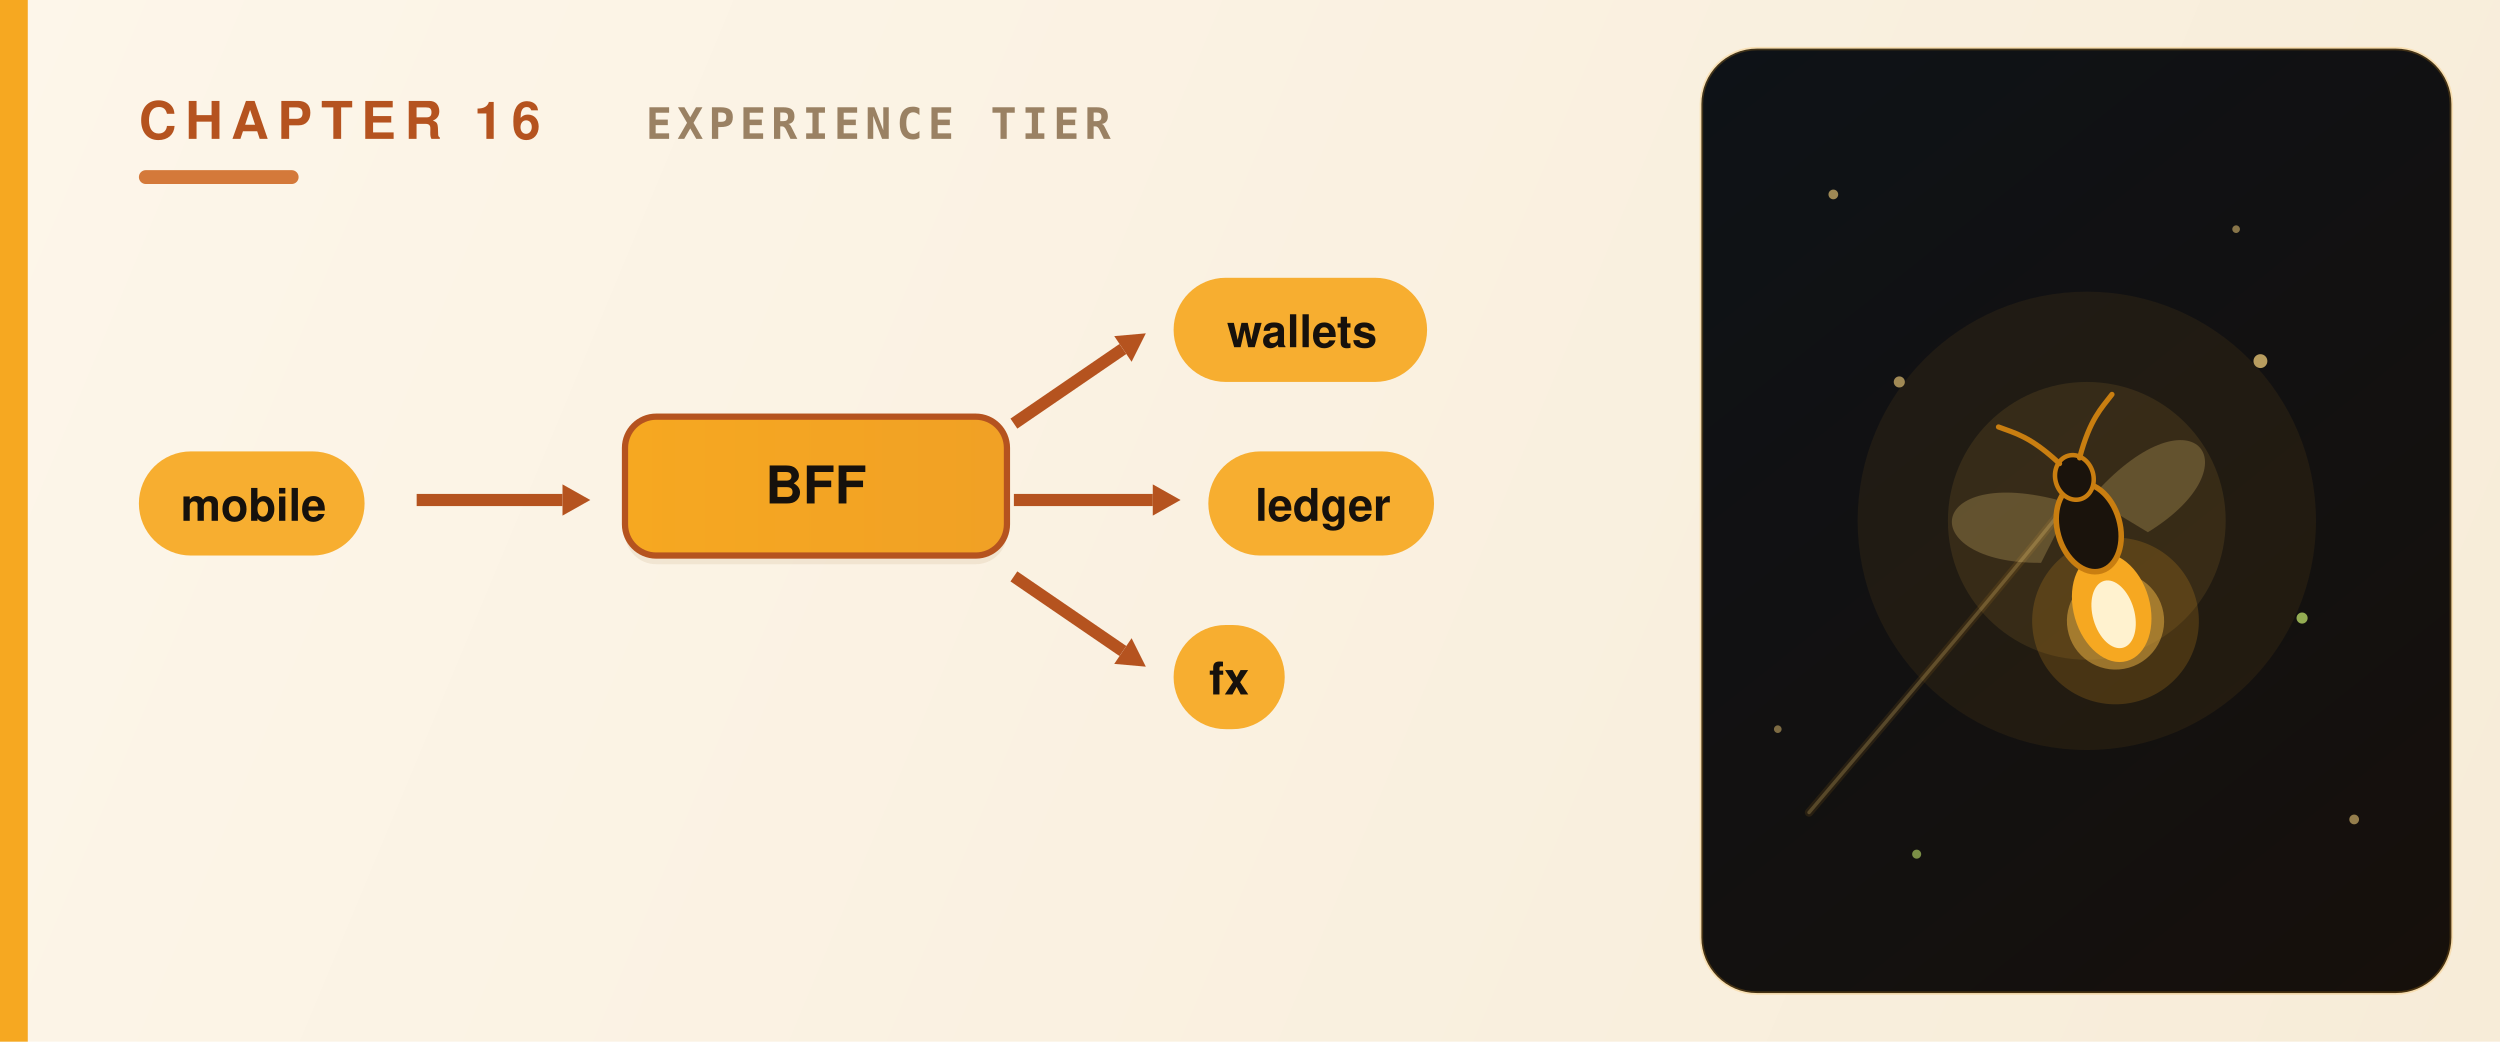
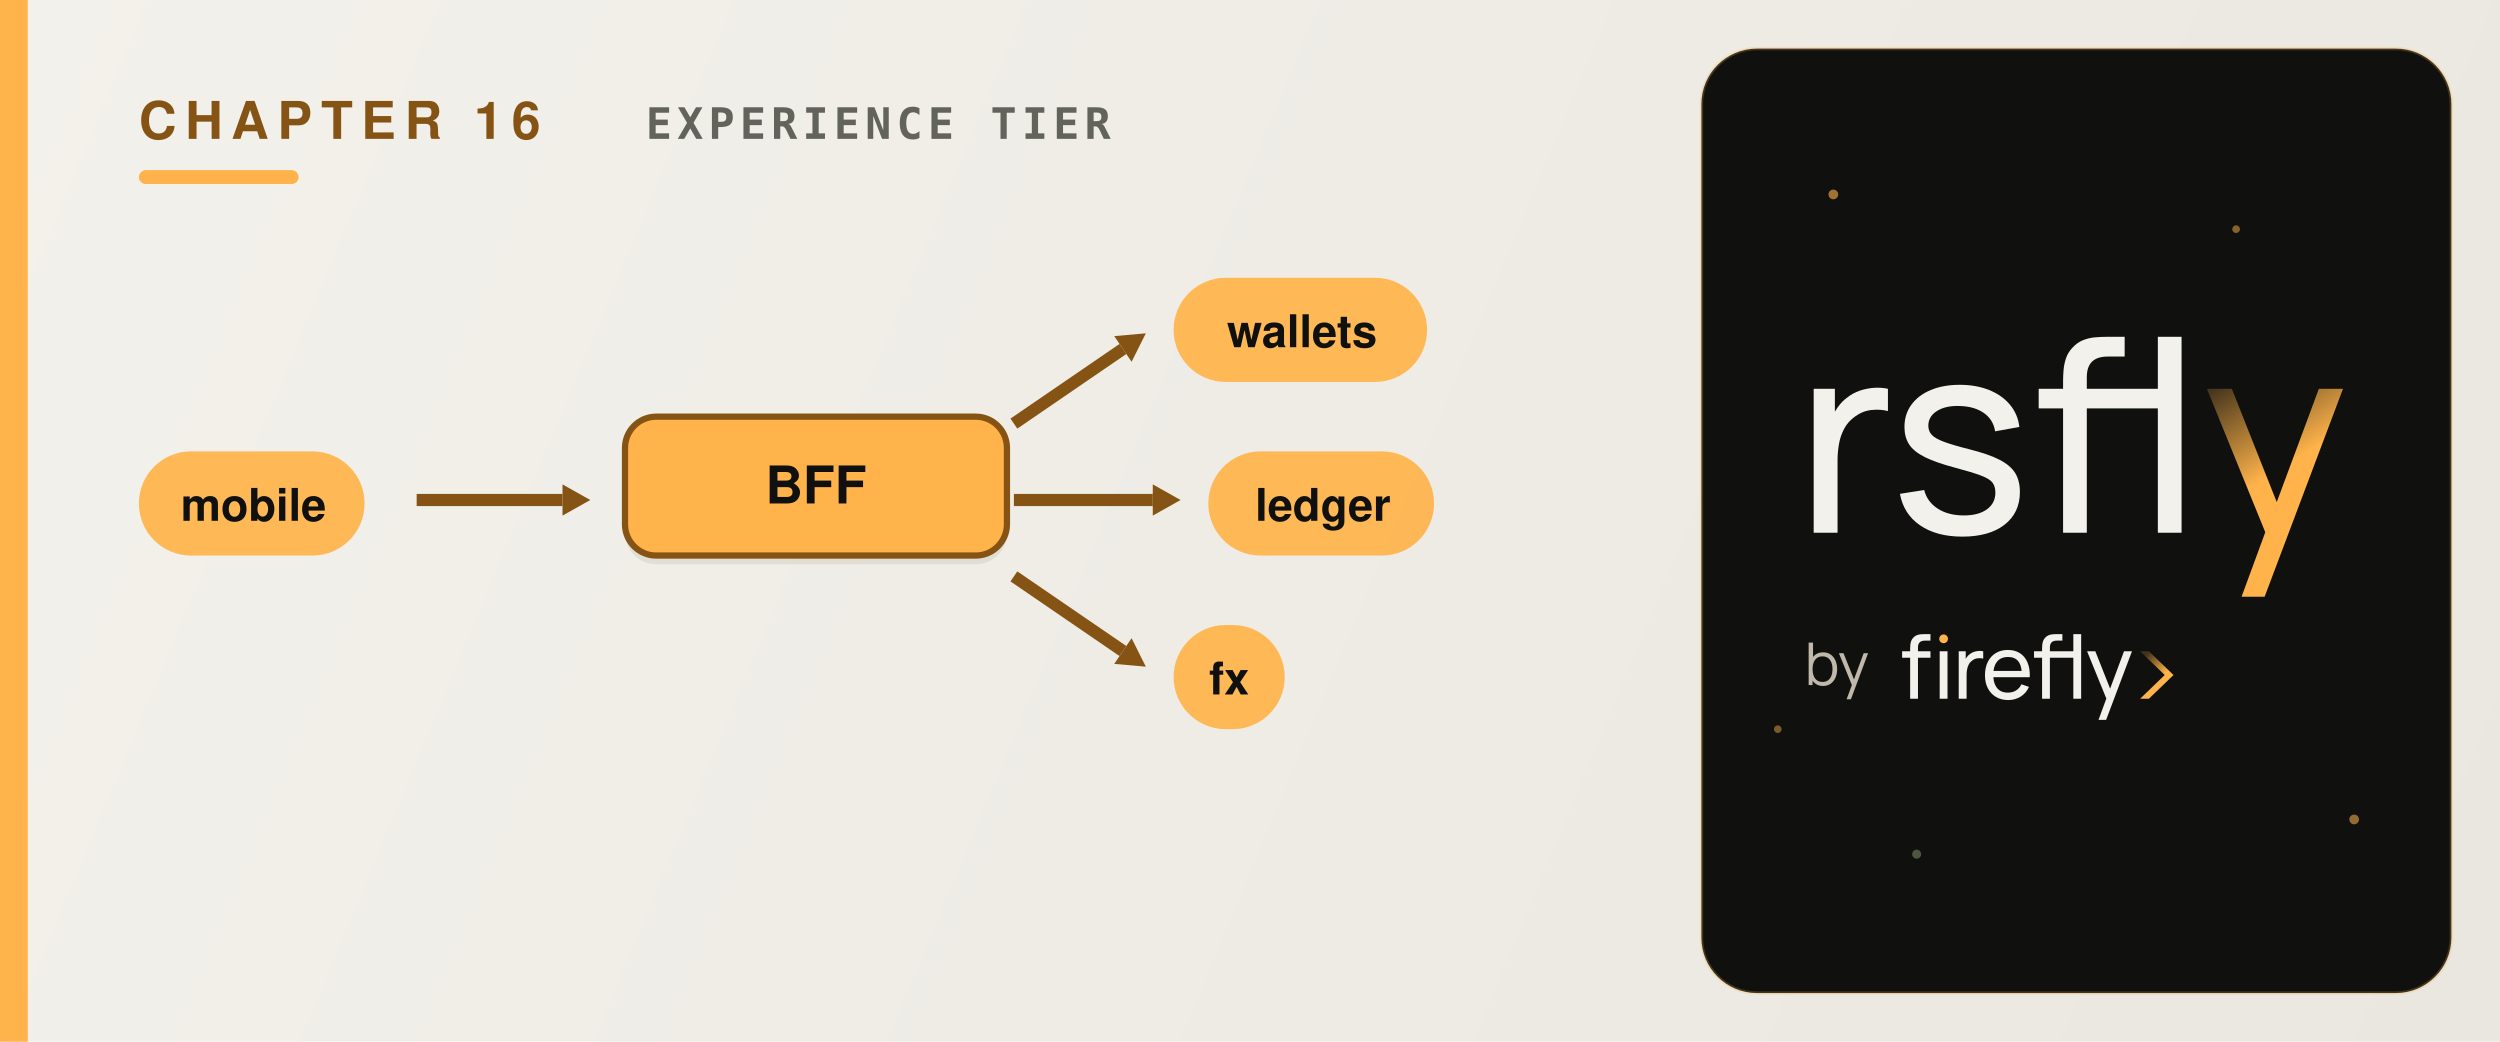
<svg xmlns="http://www.w3.org/2000/svg" viewBox="0 0 720 300" role="img" aria-label="The experience tier — composing a BFF" font-family="Avenir Next,Avenir,Helvetica Neue,Helvetica,Arial,sans-serif">
  <defs>
    <linearGradient id="fld" x1="0" y1="0" x2="720" y2="300" gradientUnits="userSpaceOnUse">
-       <stop offset="0" stop-color="#fdf6ea" />
-       <stop offset="1" stop-color="#f7ecd8" />
+       <stop offset="0" stop-color="#f3f1eb" />
+       <stop offset="1" stop-color="#e9e7df" />
    </linearGradient>
    <linearGradient id="pnl" x1="490" y1="14" x2="706" y2="286" gradientUnits="userSpaceOnUse">
-       <stop offset="0" stop-color="#0e1217" />
-       <stop offset="1" stop-color="#16100b" />
+       <stop offset="0" stop-color="#10110f" />
+       <stop offset="1" stop-color="#10110f" />
    </linearGradient>
    <linearGradient id="grh" x1="0" y1="0" x2="720" y2="0" gradientUnits="userSpaceOnUse">
-       <stop offset="0" stop-color="#f6a821" />
-       <stop offset="1" stop-color="#d4793a" />
+       <stop offset="0" stop-color="#ffb34a" />
+       <stop offset="1" stop-color="#ffb34a" />
    </linearGradient>
  </defs>
  <rect width="720" height="300" fill="url(#fld)" />
  <rect x="0" y="0" width="8" height="300" fill="url(#grh)" />
  <rect x="490" y="14" width="216" height="272" rx="16" fill="url(#pnl)" />
-   <rect x="490" y="14" width="216" height="272" rx="16" fill="none" stroke="#f6a821" stroke-width="1" opacity="0.22" />
-   <g fill="#ffd980">
+   <rect x="490" y="14" width="216" height="272" rx="16" fill="none" stroke="#ffb34a" stroke-width="1" opacity="0.22" />
+   <g fill="#ffb34a">
    <circle cx="528" cy="56" r="1.4" opacity="0.6" />
    <circle cx="678" cy="236" r="1.4" opacity="0.55" />
    <circle cx="644" cy="66" r="1.1" opacity="0.5" />
    <circle cx="512" cy="210" r="1.1" opacity="0.45" />
  </g>
-   <circle cx="552" cy="246" r="1.3" fill="#bfe26a" opacity="0.6" />
-   <text x="40" y="40" fill="#b5531f" font-size="15" font-weight="800" letter-spacing="2.5">CHAPTER 16</text>
-   <text x="186" y="40" fill="#9a8163" font-size="12.5" font-weight="600" letter-spacing="1.5" font-family="SF Mono,JetBrains Mono,Menlo,Consolas,monospace">EXPERIENCE TIER</text>
-   <rect x="40" y="49" width="46" height="4" rx="2" fill="#d4793a" />
+   <circle cx="552" cy="246" r="1.3" fill="#7a8460" opacity="0.6" />
+   <text x="40" y="40" fill="#855414" font-size="15" font-weight="800" letter-spacing="2.5">CHAPTER 16</text>
+   <text x="186" y="40" fill="#62645b" font-size="12.5" font-weight="600" letter-spacing="1.5" font-family="SF Mono,JetBrains Mono,Menlo,Consolas,monospace">EXPERIENCE TIER</text>
+   <rect x="40" y="49" width="46" height="4" rx="2" fill="#ffb34a" />
  <g transform="translate(40,130)">
-     <rect x="0" y="0" width="65" height="30" rx="15" fill="#f6a821" opacity="0.92" />
-     <text x="33" y="20" text-anchor="middle" fill="#16110c" font-size="13" font-weight="700">mobile</text>
+     <rect x="0" y="0" width="65" height="30" rx="15" fill="#ffb34a" opacity="0.92" />
+     <text x="33" y="20" text-anchor="middle" fill="#10110f" font-size="13" font-weight="700">mobile</text>
  </g>
-   <line x1="120" y1="144" x2="162.0" y2="144.0" stroke="#b5531f" stroke-width="3.5" />
-   <polygon points="170.0,144.0 162.0,148.5 162.0,139.5" fill="#b5531f" />
+   <line x1="120" y1="144" x2="162.0" y2="144.0" stroke="#855414" stroke-width="3.5" />
+   <polygon points="170.0,144.0 162.0,148.5 162.0,139.5" fill="#855414" />
  <g transform="translate(180,120)">
-     <rect x="0" y="2.5" width="110" height="40" rx="9" fill="#d9c4a3" opacity="0.30" />
-     <rect x="0" y="0" width="110" height="40" rx="9" fill="url(#grh)" stroke="#b5531f" stroke-width="1.8" />
-     <text x="55.0" y="25" text-anchor="middle" fill="#16110c" font-size="15" font-weight="700">BFF</text>
+     <rect x="0" y="2.5" width="110" height="40" rx="9" fill="#bfb8ab" opacity="0.30" />
+     <rect x="0" y="0" width="110" height="40" rx="9" fill="url(#grh)" stroke="#855414" stroke-width="1.8" />
+     <text x="55.0" y="25" text-anchor="middle" fill="#10110f" font-size="15" font-weight="700">BFF</text>
  </g>
-   <line x1="292" y1="122" x2="323.4" y2="100.5" stroke="#b5531f" stroke-width="3.5" />
-   <polygon points="330.0,96.0 325.9,104.2 320.9,96.8" fill="#b5531f" />
-   <line x1="292" y1="144" x2="332.0" y2="144.0" stroke="#b5531f" stroke-width="3.5" />
-   <polygon points="340.0,144.0 332.0,148.5 332.0,139.5" fill="#b5531f" />
-   <line x1="292" y1="166" x2="323.4" y2="187.5" stroke="#b5531f" stroke-width="3.5" />
-   <polygon points="330.0,192.0 320.9,191.2 325.9,183.8" fill="#b5531f" />
+   <line x1="292" y1="122" x2="323.4" y2="100.5" stroke="#855414" stroke-width="3.5" />
+   <polygon points="330.0,96.0 325.9,104.2 320.9,96.8" fill="#855414" />
+   <line x1="292" y1="144" x2="332.0" y2="144.0" stroke="#855414" stroke-width="3.5" />
+   <polygon points="340.0,144.0 332.0,148.5 332.0,139.5" fill="#855414" />
+   <line x1="292" y1="166" x2="323.4" y2="187.5" stroke="#855414" stroke-width="3.5" />
+   <polygon points="330.0,192.0 320.9,191.2 325.9,183.8" fill="#855414" />
  <g transform="translate(338,80)">
-     <rect x="0" y="0" width="73" height="30" rx="15" fill="#f6a821" opacity="0.92" />
-     <text x="37" y="20" text-anchor="middle" fill="#16110c" font-size="13" font-weight="700">wallets</text>
+     <rect x="0" y="0" width="73" height="30" rx="15" fill="#ffb34a" opacity="0.92" />
+     <text x="37" y="20" text-anchor="middle" fill="#10110f" font-size="13" font-weight="700">wallets</text>
  </g>
  <g transform="translate(348,130)">
-     <rect x="0" y="0" width="65" height="30" rx="15" fill="#f6a821" opacity="0.92" />
-     <text x="33" y="20" text-anchor="middle" fill="#16110c" font-size="13" font-weight="700">ledger</text>
+     <rect x="0" y="0" width="65" height="30" rx="15" fill="#ffb34a" opacity="0.92" />
+     <text x="33" y="20" text-anchor="middle" fill="#10110f" font-size="13" font-weight="700">ledger</text>
  </g>
  <g transform="translate(338,180)">
-     <rect x="0" y="0" width="32" height="30" rx="15" fill="#f6a821" opacity="0.92" />
-     <text x="16" y="20" text-anchor="middle" fill="#16110c" font-size="13" font-weight="700">fx</text>
+     <rect x="0" y="0" width="32" height="30" rx="15" fill="#ffb34a" opacity="0.92" />
+     <text x="16" y="20" text-anchor="middle" fill="#10110f" font-size="13" font-weight="700">fx</text>
  </g>
-   <g transform="translate(601,150)">
-     <circle r="66" fill="#f6a821" opacity="0.07" />
-     <circle r="40" fill="#ffc24a" opacity="0.10" />
-     <path d="M-80,84 C-46,44 -24,18 -8,-2" fill="none" stroke="#f6a821" stroke-width="2.4" opacity="0.10" stroke-linecap="round" />
-     <path d="M-80,84 C-46,44 -24,18 -8,-2" fill="none" stroke="#ffd980" stroke-width="1" opacity="0.22" stroke-linecap="round" />
-     <g transform="rotate(-16)">
-       <circle cx="0" cy="30" r="24" fill="#f6a821" opacity="0.18" />
-       <circle cx="0" cy="30" r="14" fill="#ffc24a" opacity="0.45" />
-       <path d="M-3,-6 C-40,-30 -52,-2 -16,8 Z" fill="#ffd980" opacity="0.22" />
-       <path d="M3,-6 C40,-30 52,-2 16,8 Z" fill="#ffd980" opacity="0.22" />
-       <ellipse cx="0" cy="26" rx="11" ry="16" fill="#f6a821" />
-       <ellipse cx="0" cy="28" rx="6" ry="10" fill="#fff2cf" />
-       <ellipse cx="0" cy="2" rx="9" ry="13" fill="#1a130c" stroke="#c97e10" stroke-width="1.6" />
-       <ellipse cx="0" cy="-13" rx="5.5" ry="6.5" fill="#1a130c" stroke="#c97e10" stroke-width="1.3" />
-       <path d="M-3,-18 C-9,-28 -13,-30 -17,-33" fill="none" stroke="#c97e10" stroke-width="1.5" stroke-linecap="round" />
-       <path d="M3,-18 C9,-28 13,-30 17,-33" fill="none" stroke="#c97e10" stroke-width="1.5" stroke-linecap="round" />
+   <svg x="506" y="82" width="184" height="133" viewBox="0 0 335.52 242">
+     <g fill="#f3f1eb" transform="translate(20 130) scale(0.07 -0.07)">
+       <g transform="translate(0 0)">
+         <path d="M140 0L140 1080L299 1080L299 908Q310 927 323 945Q353 987 391 1014Q433 1048 486 1066Q539 1084 594 1087.5Q649 1091 697 1080L697 913Q641 928 574 921Q507 914 450 872Q398 835 369.5 782Q341 729 330 667.5Q319 606 319 542L319 0Z" />
+       </g>
+       <g transform="translate(707 0)">
+         <path d="M548 -29Q355 -29 231.5 55.5Q108 140 80 292L262 321Q284 233 363 181.5Q442 130 559 130Q670 130 733 176Q796 222 796 301Q796 347 775 375.5Q754 404 688.5 429Q623 454 491 489Q348 527 266 568Q184 609 149 663Q114 717 114 794Q114 889 166 960.5Q218 1032 311.5 1071Q405 1110 529 1110Q652 1110 749 1071Q846 1032 905.5 960.5Q965 889 976 794L794 761Q781 848 710.5 898Q640 948 529 951Q424 955 358.5 914Q293 873 293 803Q293 764 317.5 736Q342 708 408.5 683Q475 658 602 626Q745 590 827.5 547.5Q910 505 945 447.5Q980 390 980 306Q980 150 865 60.5Q750 -29 548 -29Z" />
+       </g>
+       <g transform="translate(1768 0)">
+         <path d="M243 0L243 933L60 933L60 1080L243 1080L243 1139Q243 1181 247 1224.5Q251 1268 265 1309.5Q279 1351 311 1386Q348 1427 392 1444.5Q436 1462 481.5 1466Q527 1470 568 1470L705 1470L705 1322L578 1322Q499 1322 460 1283.5Q421 1245 421 1167L421 1080L954 1080L954 1470L1132 1470L1132 0L954 0L954 933L421 933L421 0Z" />
+       </g>
+       <g transform="translate(3060 0)">
+         <g data-family-terminal="trail-y">
+           <defs>
+             <linearGradient id="opener-rsfly-family-rsfly-20-130-140" gradientUnits="userSpaceOnUse" x1="30" y1="1080" x2="554" y2="230">
+               <stop offset="0" stop-color="#ffb34a" stop-opacity="0.2" />
+               <stop offset="0.8" stop-color="#ffb34a" stop-opacity="1" />
+             </linearGradient>
+           </defs>
+           <path d="M290 -480L468 4L30 1080L217 1080L554 230L870 1080L1051 1080L463 -480Z" fill="url(#opener-rsfly-family-rsfly-20-130-140)" />
+         </g>
+       </g>
    </g>
-     <circle cx="50" cy="-46" r="2" fill="#ffd980" opacity="0.7" />
-     <circle cx="62" cy="28" r="1.6" fill="#bfe26a" opacity="0.75" />
-     <circle cx="-54" cy="-40" r="1.6" fill="#ffd980" opacity="0.6" />
-   </g>
+     <g fill="#bfb8ab" transform="translate(25 210) scale(0.0155 -0.0155)">
+       <path d="M625 -30Q476 -30 373 46Q314 89 271 150L271 0L139 0L139 1440L287 1440L287 953Q325 1001 375 1036Q479 1110 631 1110Q779 1110 885 1035Q991 960 1047.5 831Q1104 702 1104 541Q1104 379 1047 250Q990 121 883 45.5Q776 -30 625 -30ZM610 107Q723 107 798 164Q873 221 910.5 319.5Q948 418 948 541Q948 663 911 761Q874 859 798.5 916Q723 973 607 973Q494 973 419.5 918Q345 863 308 765.5Q271 668 271 541Q271 416 308 317.5Q345 219 420 163Q495 107 610 107Z" transform="translate(0 0)" />
+       <path d="M294 -480L472 3L33 1080L189 1080L544 192L871 1080L1021 1080L441 -480Z" transform="translate(1131 0)" />
+     </g>
+     <svg x="76" y="183" width="143" height="45.48" viewBox="5 -148 619.4 197">
+       <defs>
+         <linearGradient id="opener-rsfly-firefly-trail" gradientUnits="userSpaceOnUse" x1="567.4" y1="-108" x2="623.4" y2="-54">
+           <stop offset="0" stop-color="#ffb34a" stop-opacity="0.2" />
+           <stop offset="0.8" stop-color="#ffb34a" stop-opacity="1" />
+         </linearGradient>
+       </defs>
+       <path d="M24.3 0L24.3 -93.3L6 -93.3L6 -108L24.3 -108L24.3 -113.9Q24.3 -118.1 24.7 -122.45Q25.1 -126.8 26.5 -130.95Q27.9 -135.1 31.1 -138.6Q34.8 -142.7 39.2 -144.45Q43.6 -146.2 48.15 -146.6Q52.7 -147 56.8 -147L70.5 -147L70.5 -132.2L57.8 -132.2Q49.9 -132.2 46 -128.35Q42.1 -124.5 42.1 -116.7L42.1 -108L70.5 -108L70.5 -93.3L42.1 -93.3L42.1 0ZM91.5 0L91.5 -108L109.3 -108L109.3 0ZM134.8 0L134.8 -108L150.7 -108L150.7 -90.8Q151.8 -92.7 153.1 -94.5Q156.1 -98.7 159.9 -101.4Q164.1 -104.8 169.4 -106.6Q174.7 -108.4 180.2 -108.75Q185.7 -109.1 190.5 -108L190.5 -91.3Q184.9 -92.8 178.2 -92.1Q171.5 -91.4 165.8 -87.2Q160.6 -83.5 157.75 -78.2Q154.9 -72.9 153.8 -66.75Q152.7 -60.6 152.7 -54.2L152.7 0ZM247.3 3Q231.4 3 219.55 -4.05Q207.7 -11.1 201.1 -23.75Q194.5 -36.4 194.5 -53.3Q194.5 -71 201 -83.95Q207.5 -96.9 219.15 -103.95Q230.8 -111 246.5 -111Q262.8 -111 274.25 -103.5Q285.7 -96 291.45 -82.1Q297.2 -68.2 296.4 -49L213.6 -49Q214.6 -33.5 222 -24.4Q230.6 -13.9 246.5 -13.9Q257.2 -13.9 265.1 -18.8Q273 -23.7 277.5 -32.9L294.6 -27Q288.3 -12.7 275.65 -4.85Q263 3 247.3 3ZM277.9 -63.3Q276.5 -77.4 270.3 -85.2Q262.5 -95 247.1 -95Q230.6 -95 222 -84.4Q215.5 -76.4 213.9 -63.3ZM324.4 0L324.4 -93.3L306.1 -93.3L306.1 -108L324.4 -108L324.4 -113.9Q324.4 -118.1 324.8 -122.45Q325.2 -126.8 326.6 -130.95Q328 -135.1 331.2 -138.6Q334.9 -142.7 339.3 -144.45Q343.7 -146.2 348.25 -146.6Q352.8 -147 356.9 -147L370.6 -147L370.6 -132.2L357.9 -132.2Q350 -132.2 346.1 -128.35Q342.2 -124.5 342.2 -116.7L342.2 -108L395.5 -108L395.5 -147L413.3 -147L413.3 0L395.5 0L395.5 -93.3L342.2 -93.3L342.2 0ZM452.8 48L470.6 -0.4L426.8 -108L445.5 -108L479.2 -23L510.8 -108L528.9 -108L470.1 48Z" fill="#f3f1eb" />
+       <circle cx="100.4" cy="-136.3" r="9.97" fill="#ffb34a" />
+       <path d="M567.4 -108L623.4 -54L603.4 -54L547.4 -108Z" fill="url(#opener-rsfly-firefly-trail)" />
+       <path d="M623.4 -54L567.4 0L547.4 0L603.4 -54Z" fill="#ffb34a" />
+     </svg>
+   </svg>
</svg>
